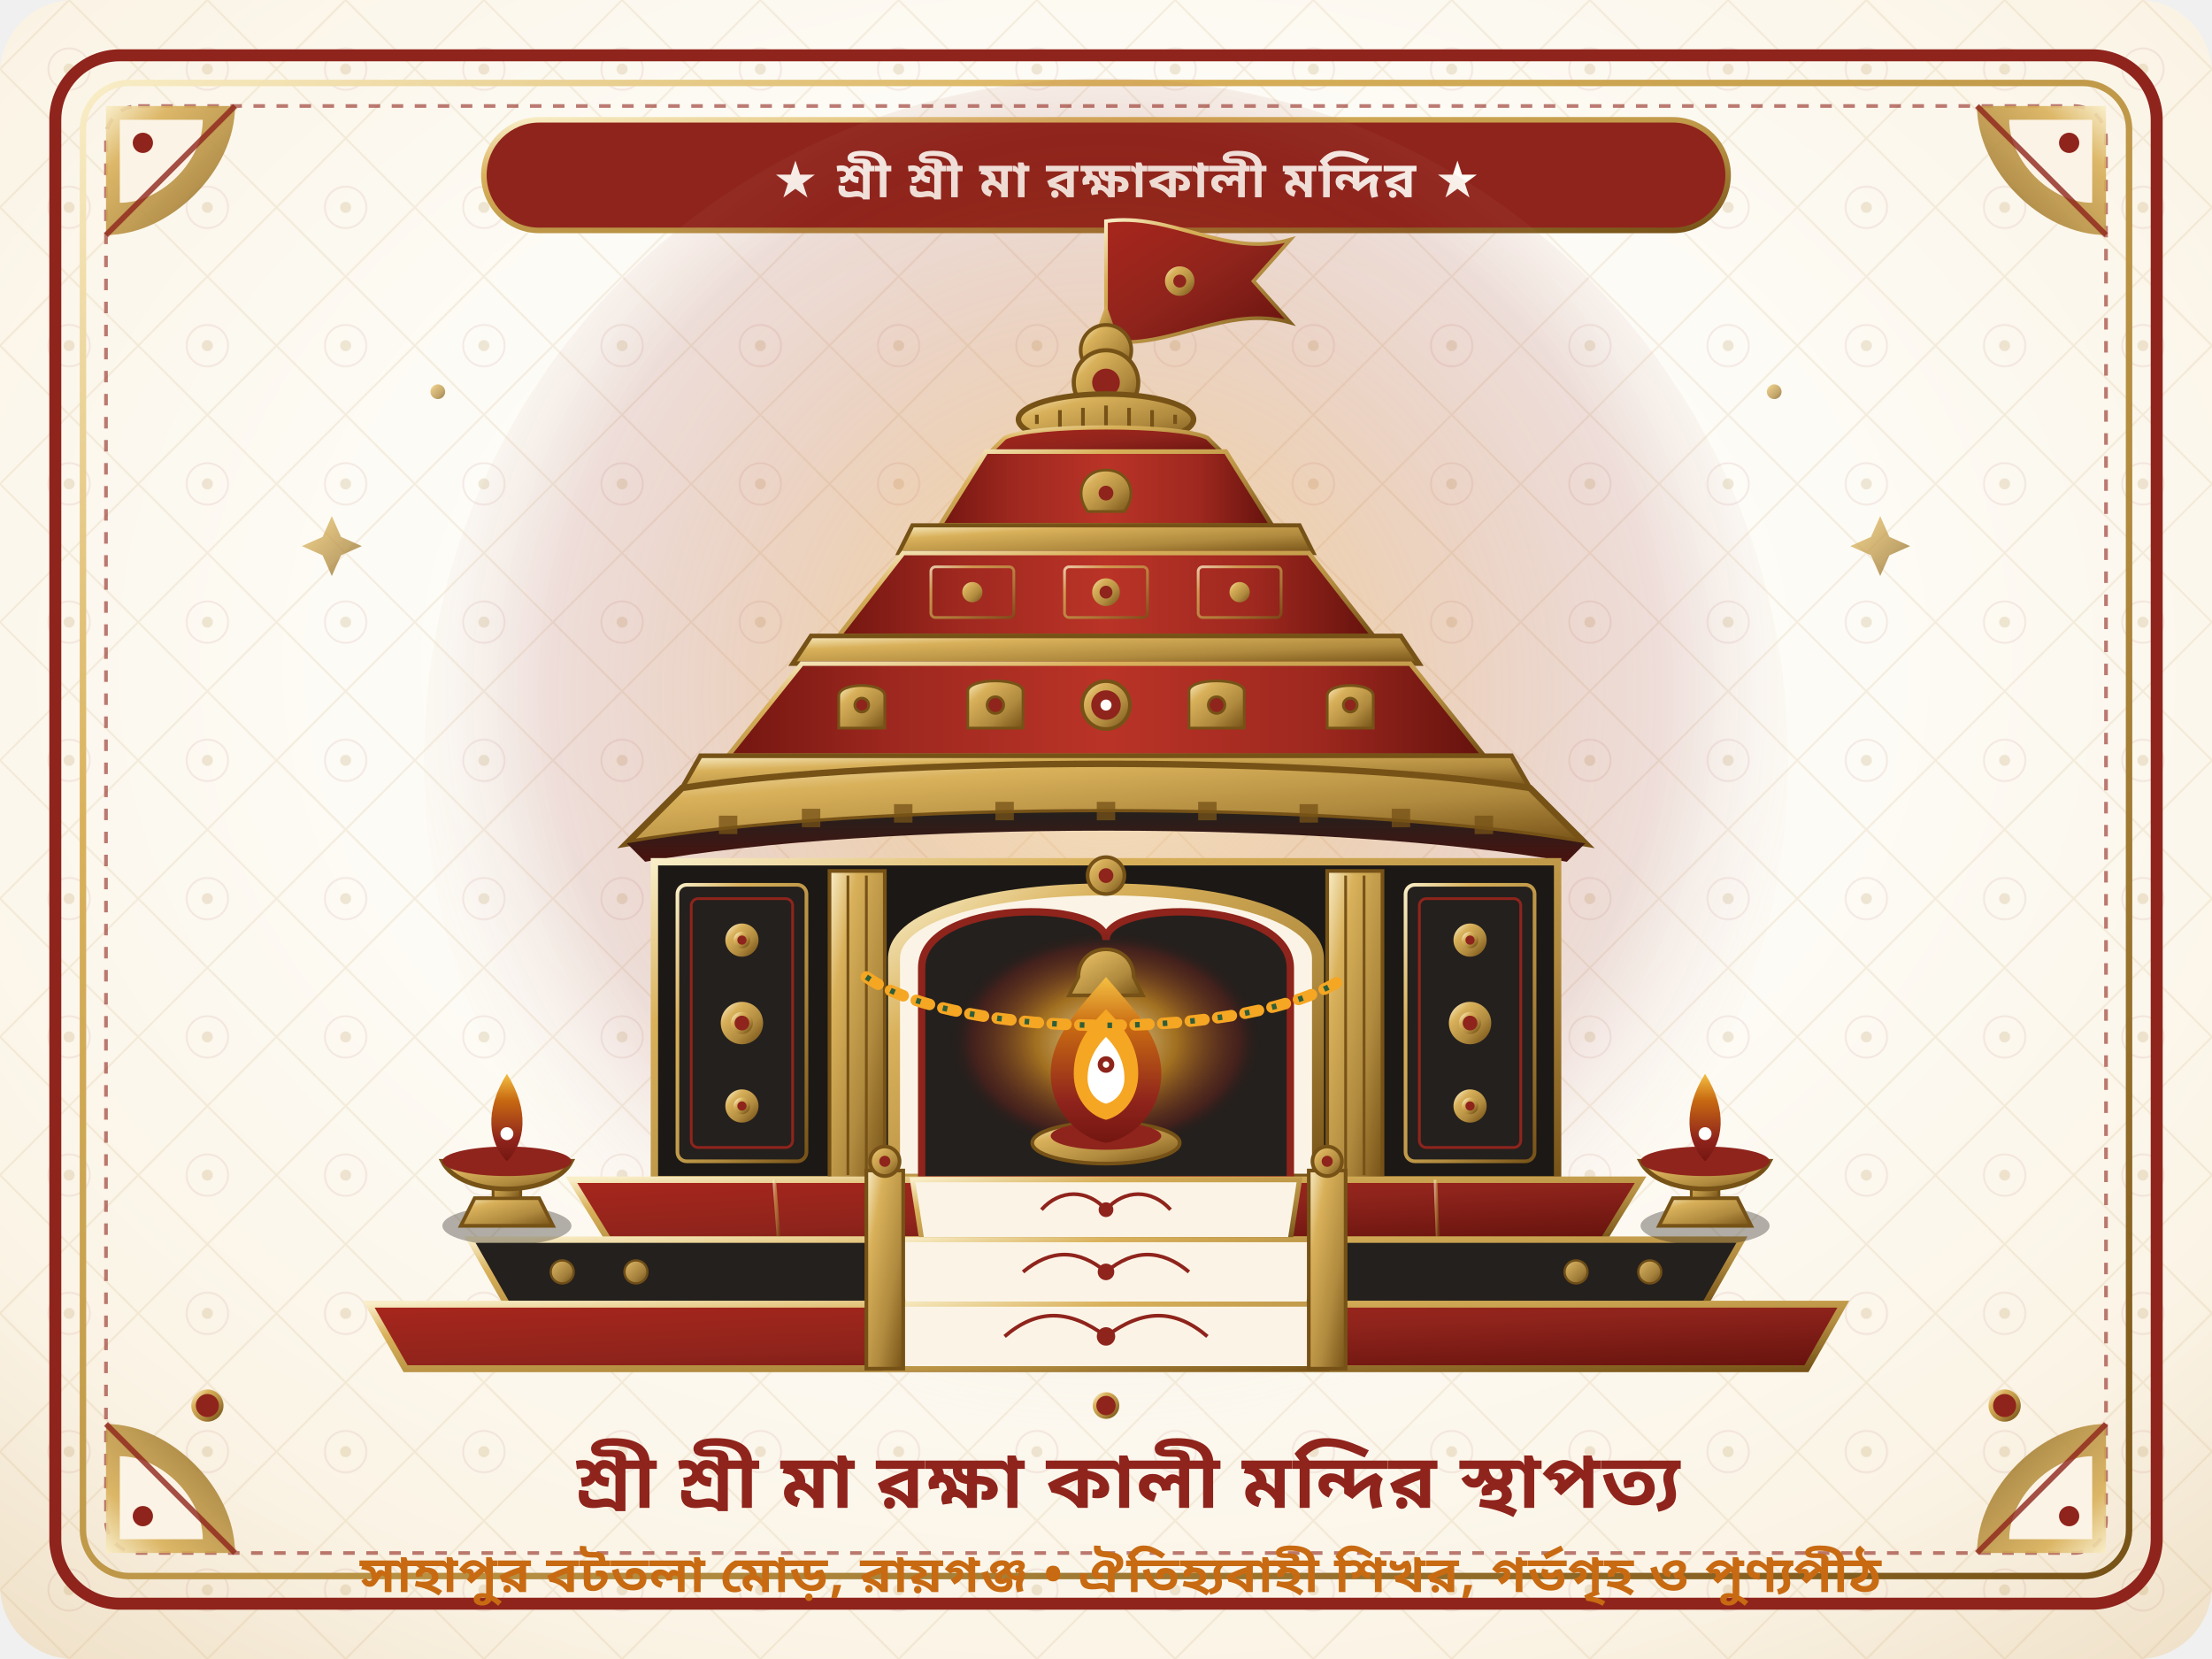
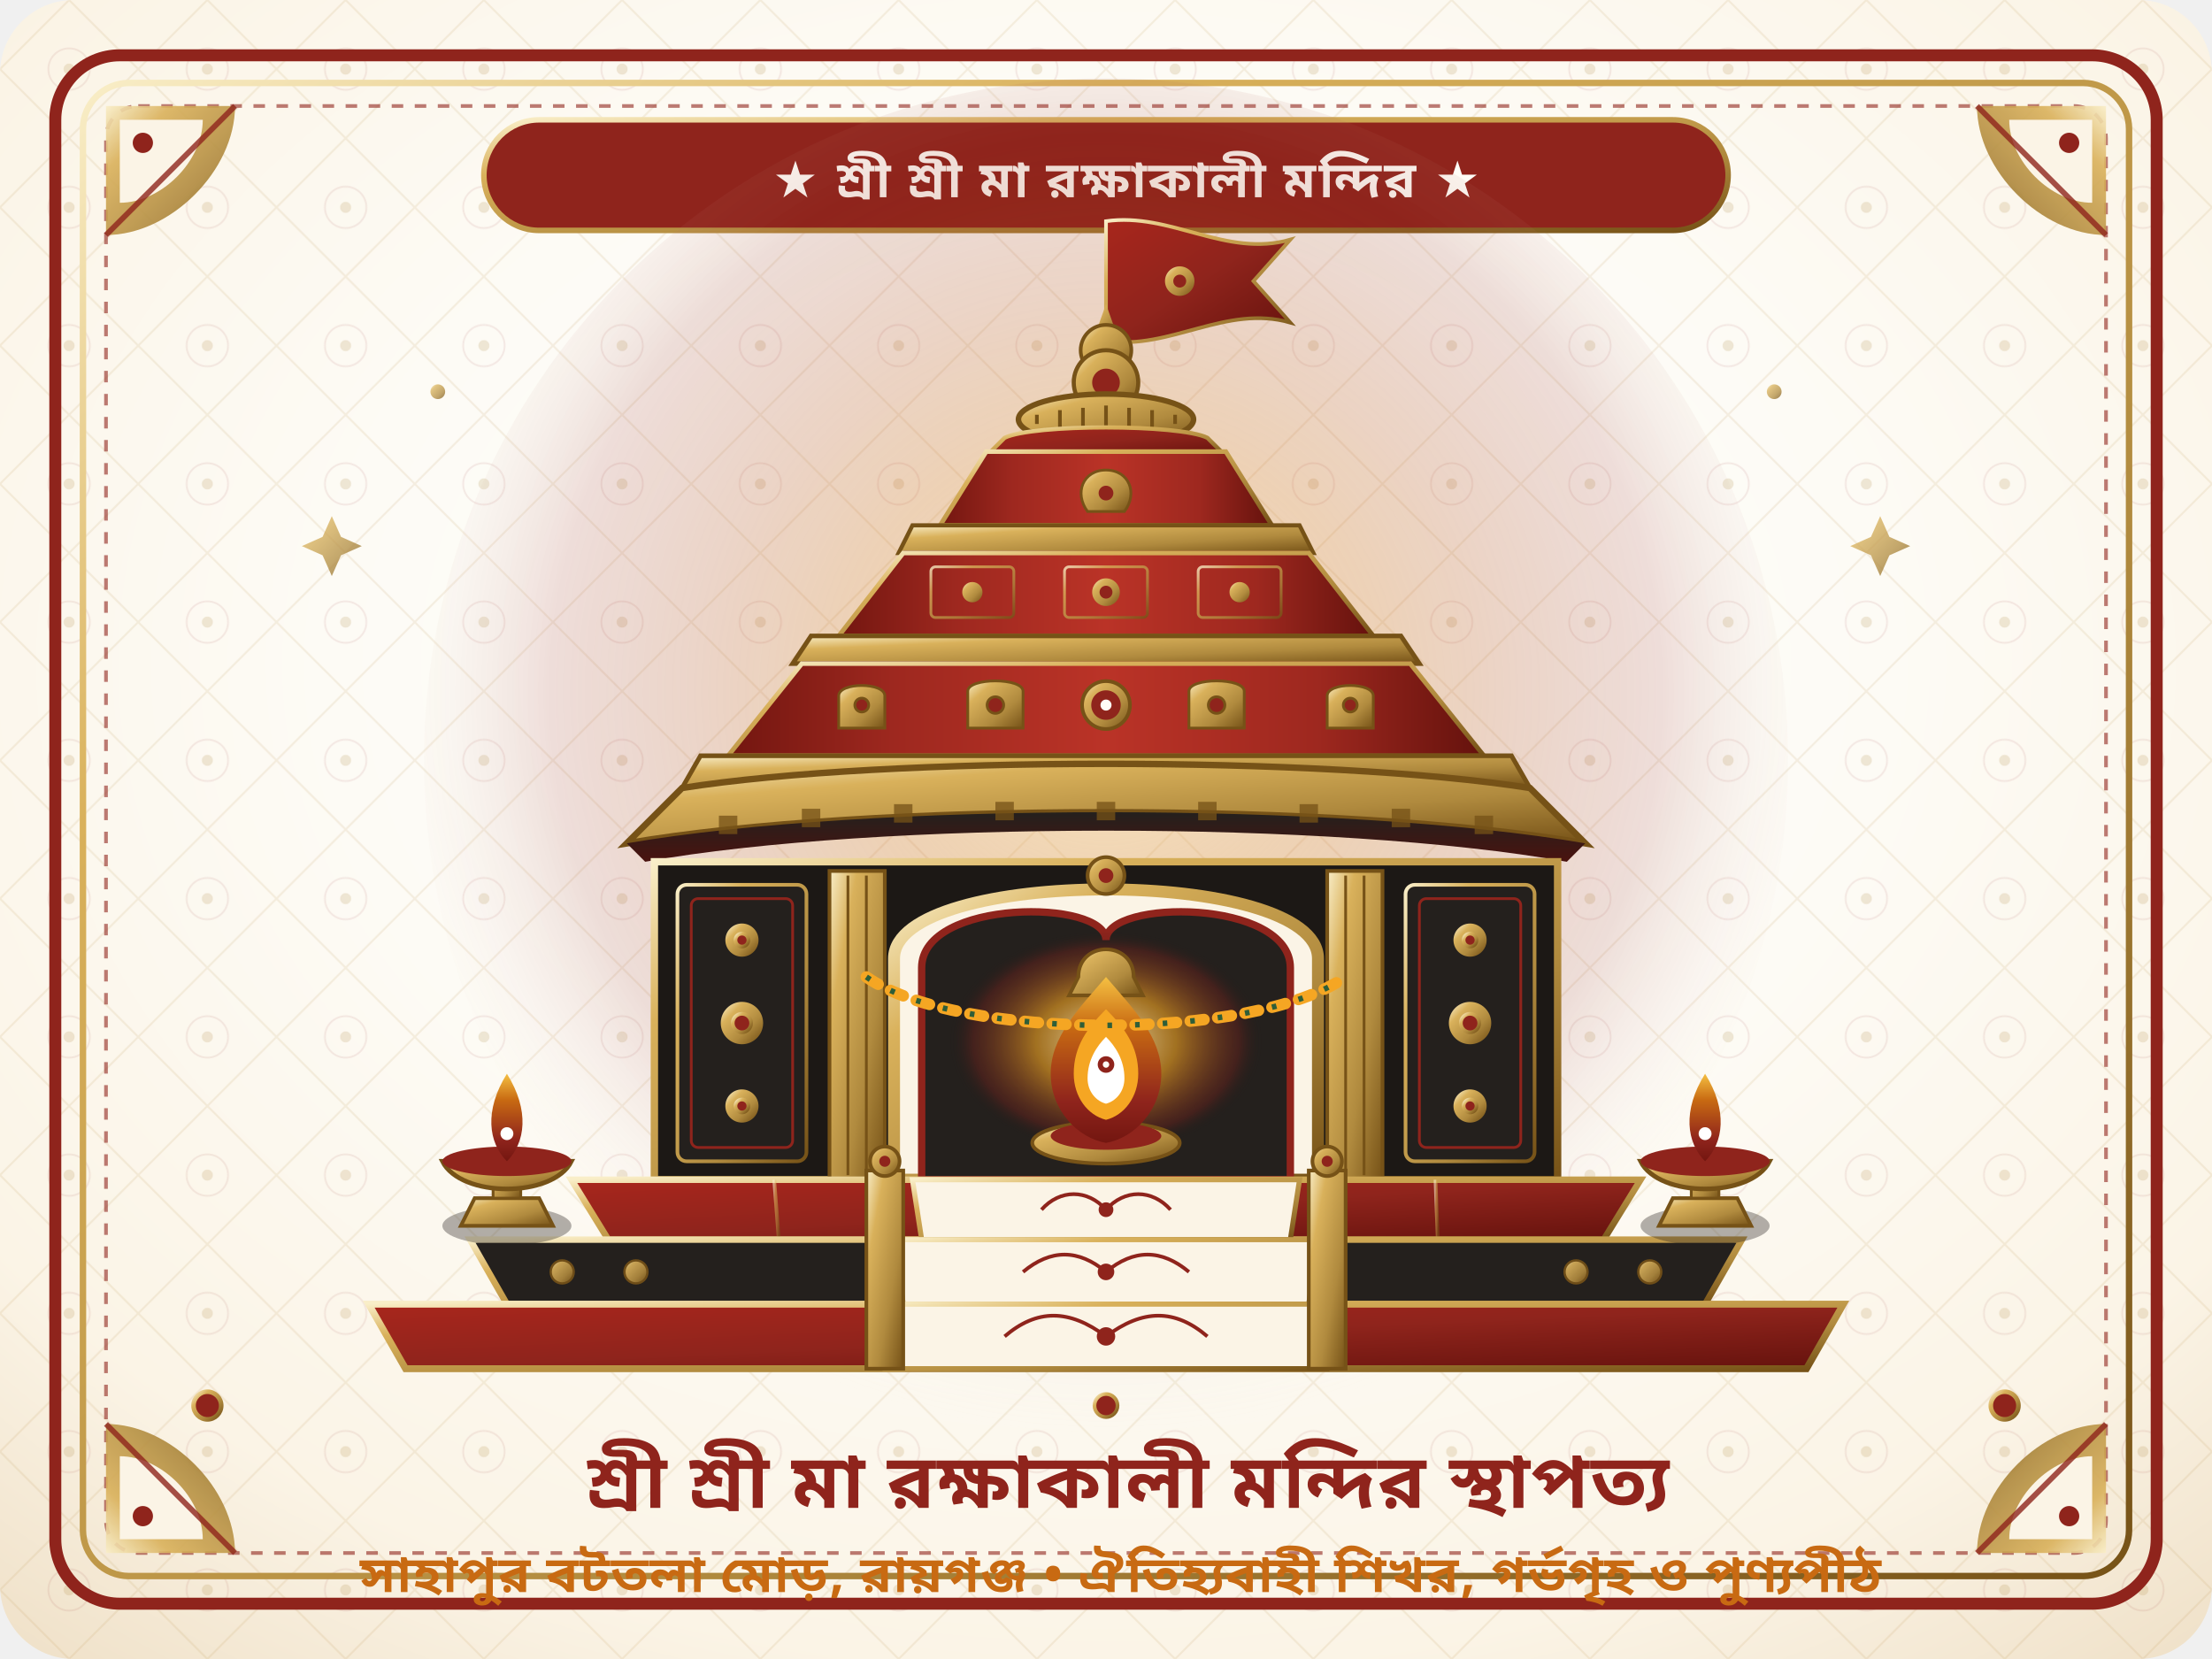
<svg xmlns="http://www.w3.org/2000/svg" xmlns:xlink="http://www.w3.org/1999/xlink" viewBox="0 0 480 360" width="480" height="360" fill="none" xml:space="preserve">
  <defs>
    <radialGradient id="tCanvasBg" cx="50%" cy="40%" r="78%">
      <stop offset="0%" stop-color="#FFFFFF" />
      <stop offset="45%" stop-color="#FDFBF5" />
      <stop offset="78%" stop-color="#FBF4E6" />
      <stop offset="100%" stop-color="#EFE0C7" />
    </radialGradient>
    <pattern id="tAlpanaTile" width="30" height="30" patternUnits="userSpaceOnUse">
      <path d="M 15 0 L 30 15 L 15 30 L 0 15 Z" fill="none" stroke="#B08A3E" stroke-width="0.45" stroke-opacity="0.12" />
      <circle cx="15" cy="15" r="4.5" fill="none" stroke="#8F241C" stroke-width="0.4" stroke-opacity="0.08" />
      <circle cx="15" cy="15" r="1.2" fill="#B08A3E" fill-opacity="0.18" />
    </pattern>
    <radialGradient id="tSanctumAura" cx="50%" cy="45%" r="55%">
      <stop offset="0%" stop-color="#FFDE8A" stop-opacity="0.5" />
      <stop offset="35%" stop-color="#C86A12" stop-opacity="0.3" />
      <stop offset="75%" stop-color="#8F241C" stop-opacity="0.14" />
      <stop offset="100%" stop-color="#FBF4E6" stop-opacity="0" />
    </radialGradient>
    <linearGradient id="tGoldGrad" x1="0%" y1="0%" x2="100%" y2="100%">
      <stop offset="0%" stop-color="#F9EEC8" />
      <stop offset="25%" stop-color="#D9B15B" />
      <stop offset="65%" stop-color="#B08A3E" />
      <stop offset="100%" stop-color="#765217" />
    </linearGradient>
    <linearGradient id="tCrimsonGrad" x1="0%" y1="0%" x2="100%" y2="100%">
      <stop offset="0%" stop-color="#A8261C" />
      <stop offset="50%" stop-color="#8F241C" />
      <stop offset="100%" stop-color="#65120D" />
    </linearGradient>
    <linearGradient id="tShikharaFace" x1="0%" y1="0%" x2="100%" y2="0%">
      <stop offset="0%" stop-color="#731610" />
      <stop offset="22%" stop-color="#9E281F" />
      <stop offset="50%" stop-color="#BA3327" />
      <stop offset="78%" stop-color="#9E281F" />
      <stop offset="100%" stop-color="#65120D" />
    </linearGradient>
    <linearGradient id="tEaveShadow" x1="0%" y1="0%" x2="0%" y2="100%">
      <stop offset="0%" stop-color="#24201D" />
      <stop offset="100%" stop-color="#4A130F" />
    </linearGradient>
    <radialGradient id="tGarbhaGlow" cx="50%" cy="50%" r="50%">
      <stop offset="0%" stop-color="#FFF5D6" stop-opacity="0.9" />
      <stop offset="45%" stop-color="#F5A623" stop-opacity="0.6" />
      <stop offset="85%" stop-color="#8F241C" stop-opacity="0.3" />
      <stop offset="100%" stop-color="#1C1815" stop-opacity="0" />
    </radialGradient>
    <linearGradient id="tFlameGrad" x1="0%" y1="100%" x2="0%" y2="0%">
      <stop offset="0%" stop-color="#731610" />
      <stop offset="25%" stop-color="#8F241C" />
      <stop offset="70%" stop-color="#C86A12" />
      <stop offset="100%" stop-color="#F5C042" />
    </linearGradient>
    <g id="tCornerFiligree">
      <path d="M 0,0 L 28,0 C 28,14 14,28 0,28 Z" fill="url(#tGoldGrad)" opacity="0.9" />
      <path d="M 3,3 L 21,3 C 21,12 12,21 3,21 Z" fill="#FBF4E6" />
      <circle cx="8" cy="8" r="2.2" fill="#8F241C" />
      <path d="M 0,28 L 28,0" stroke="#8F241C" stroke-width="1.2" opacity="0.8" />
    </g>
  </defs>
  <rect width="480" height="360" rx="16" fill="url(#tCanvasBg)" />
  <rect width="480" height="360" rx="16" fill="url(#tAlpanaTile)" />
  <rect x="12" y="12" width="456" height="336" rx="14" fill="none" stroke="#8F241C" stroke-width="2.6" />
  <rect x="18" y="18" width="444" height="324" rx="10" fill="none" stroke="url(#tGoldGrad)" stroke-width="1.4" />
  <rect x="23" y="23" width="434" height="314" rx="7" fill="none" stroke="#8F241C" stroke-width="0.8" stroke-dasharray="2.5 2.5" opacity="0.6" />
  <use xlink:href="#tCornerFiligree" x="23" y="23" />
  <use xlink:href="#tCornerFiligree" x="457" y="23" transform="rotate(90 457 23)" />
  <use xlink:href="#tCornerFiligree" x="457" y="337" transform="rotate(180 457 337)" />
  <use xlink:href="#tCornerFiligree" x="23" y="337" transform="rotate(270 23 337)" />
  <g transform="translate(240, 38)">
    <rect x="-135" y="-12" width="270" height="24" rx="12" fill="#8F241C" stroke="url(#tGoldGrad)" stroke-width="1.2" />
    <text x="0" y="1" text-anchor="middle" dominant-baseline="central" font-family="'Noto Sans Bengali', 'SolaimanLipi', 'Nirmala UI', sans-serif" font-size="11" font-weight="700" fill="#FFFDF7" letter-spacing="0.6" text-rendering="geometricPrecision">
      ★ শ্রী শ্রী মা রক্ষাকালী মন্দির ★
    </text>
  </g>
  <circle cx="240" cy="165" r="148" fill="url(#tSanctumAura)" />
  <g fill="url(#tGoldGrad)" opacity="0.75" aria-hidden="true">
    <path d="M 72,112 L 74,116.5 L 78.5,118.5 L 74,120.5 L 72,125 L 70,120.5 L 65.5,118.5 L 70,116.5 Z" />
    <path d="M 408,112 L 410,116.5 L 414.5,118.5 L 410,120.5 L 408,125 L 406,120.5 L 401.5,118.5 L 406,116.5 Z" />
    <circle cx="95" cy="85" r="1.6" />
    <circle cx="385" cy="85" r="1.6" />
  </g>
  <g id="templeFinial" transform="translate(240, 46)">
    <line x1="0" y1="0" x2="0" y2="34" stroke="url(#tGoldGrad)" stroke-width="2.5" stroke-linecap="round" />
    <path d="         M 0,2         C 14,0 26,10 40,6         L 32,15         L 40,24         C 26,20 14,30 0,28         Z       " fill="url(#tCrimsonGrad)" stroke="url(#tGoldGrad)" stroke-width="0.8" />
    <circle cx="16" cy="15" r="3.2" fill="url(#tGoldGrad)" />
    <circle cx="16" cy="15" r="1.4" fill="#8F241C" />
    <path d="M 0,20 L 2.5,27 L -2.5,27 Z" fill="url(#tGoldGrad)" />
    <circle cx="0" cy="30" r="5.5" fill="url(#tGoldGrad)" stroke="#765217" stroke-width="0.8" />
    <ellipse cx="0" cy="33.5" rx="3.8" ry="1.2" fill="#765217" />
    <circle cx="0" cy="37" r="7" fill="url(#tGoldGrad)" stroke="#765217" stroke-width="0.9" />
    <circle cx="0" cy="37" r="3" fill="#8F241C" />
    <ellipse cx="0" cy="45" rx="19" ry="5.5" fill="url(#tGoldGrad)" stroke="#765217" stroke-width="1.2" />
    <g stroke="#765217" stroke-width="0.8" fill="none">
      <line x1="-15" y1="44" x2="-15" y2="46" />
      <line x1="-10" y1="43" x2="-10" y2="47" />
      <line x1="-5" y1="42.5" x2="-5" y2="47.5" />
      <line x1="0" y1="42" x2="0" y2="48" />
      <line x1="5" y1="42.5" x2="5" y2="47.5" />
      <line x1="10" y1="43" x2="10" y2="47" />
      <line x1="15" y1="44" x2="15" y2="46" />
    </g>
    <path d="M -22,49 C -16,46 16,46 22,49 L 26,53 L -26,53 Z" fill="url(#tCrimsonGrad)" stroke="url(#tGoldGrad)" stroke-width="0.9" />
  </g>
  <g id="pidhaShikharaRoof">
    <polygon points="214,98 266,98 276,114 204,114" fill="url(#tShikharaFace)" stroke="url(#tGoldGrad)" stroke-width="1" />
    <path d="M 240,102 C 235,102 233,107 236,111 L 244,111 C 247,107 245,102 240,102 Z" fill="url(#tGoldGrad)" stroke="#765217" stroke-width="0.6" />
    <circle cx="240" cy="107" r="1.6" fill="#8F241C" />
    <path d="M 198,114 L 282,114 L 285,120 L 195,120 Z" fill="url(#tGoldGrad)" stroke="#765217" stroke-width="0.9" />
    <line x1="196" y1="120" x2="284" y2="120" stroke="#65120D" stroke-width="1" />
    <polygon points="196,120 284,120 298,138 182,138" fill="url(#tShikharaFace)" stroke="url(#tGoldGrad)" stroke-width="1" />
    <g stroke="url(#tGoldGrad)" stroke-width="0.6" fill="none" opacity="0.8">
      <rect x="202" y="123" width="18" height="11" rx="1" />
      <rect x="231" y="123" width="18" height="11" rx="1" />
      <rect x="260" y="123" width="18" height="11" rx="1" />
    </g>
    <circle cx="240" cy="128.5" r="3" fill="url(#tGoldGrad)" />
    <circle cx="240" cy="128.5" r="1.4" fill="#8F241C" />
    <circle cx="211" cy="128.5" r="2.2" fill="url(#tGoldGrad)" />
    <circle cx="269" cy="128.5" r="2.2" fill="url(#tGoldGrad)" />
    <path d="M 176,138 L 304,138 L 308,144 L 172,144 Z" fill="url(#tGoldGrad)" stroke="#765217" stroke-width="1" />
    <line x1="174" y1="144" x2="306" y2="144" stroke="#65120D" stroke-width="1" />
    <polygon points="174,144 306,144 322,164 158,164" fill="url(#tShikharaFace)" stroke="url(#tGoldGrad)" stroke-width="1" />
    <g fill="url(#tGoldGrad)" stroke="#765217" stroke-width="0.6">
      <path d="M 182,158 V 151 C 182,148 192,148 192,151 V 158 Z" />
      <circle cx="187" cy="153" r="1.5" fill="#8F241C" />
      <path d="M 210,158 V 150 C 210,147 222,147 222,150 V 158 Z" />
      <circle cx="216" cy="153" r="1.8" fill="#8F241C" />
      <path d="M 258,158 V 150 C 258,147 270,147 270,150 V 158 Z" />
      <circle cx="264" cy="153" r="1.8" fill="#8F241C" />
      <path d="M 288,158 V 151 C 288,148 298,148 298,151 V 158 Z" />
      <circle cx="293" cy="153" r="1.5" fill="#8F241C" />
    </g>
    <circle cx="240" cy="153" r="5.2" fill="url(#tGoldGrad)" stroke="#765217" stroke-width="0.8" />
    <circle cx="240" cy="153" r="3.2" fill="#8F241C" />
    <circle cx="240" cy="153" r="1.2" fill="#FFFDF7" />
    <path d="M 152,164 L 328,164 L 332,171 L 148,171 Z" fill="url(#tGoldGrad)" stroke="#765217" stroke-width="1" />
    <line x1="150" y1="171" x2="330" y2="171" stroke="#65120D" stroke-width="1.2" />
    <path d="         M 148,171         C 192,164 288,164 332,171         L 344,183         C 292,174 188,174 136,183         Z       " fill="url(#tGoldGrad)" stroke="#765217" stroke-width="1.4" />
    <path d="         M 136,183         C 188,174 292,174 344,183         L 340,187         C 290,178 190,178 140,187         Z       " fill="url(#tEaveShadow)" />
    <g fill="#765217" opacity="0.75">
      <rect x="156" y="177" width="4" height="4" />
      <rect x="174" y="175.5" width="4" height="4" />
      <rect x="194" y="174.5" width="4" height="4" />
      <rect x="216" y="174" width="4" height="4" />
      <rect x="238" y="174" width="4" height="4" />
      <rect x="260" y="174" width="4" height="4" />
      <rect x="282" y="174.5" width="4" height="4" />
      <rect x="302" y="175.5" width="4" height="4" />
      <rect x="320" y="177" width="4" height="4" />
    </g>
  </g>
  <g id="garbhagrihaFacade">
    <rect x="142" y="187" width="196" height="69" fill="#1C1815" stroke="url(#tGoldGrad)" stroke-width="1.6" />
    <g stroke="url(#tGoldGrad)" stroke-width="0.8" fill="none">
      <rect x="147" y="192" width="28" height="60" rx="2" fill="#24201D" />
      <rect x="150" y="195" width="22" height="54" rx="1.5" stroke="#8F241C" stroke-width="0.6" />
      <circle cx="161" cy="204" r="3.2" fill="url(#tGoldGrad)" />
      <circle cx="161" cy="204" r="1.4" fill="#8F241C" />
      <circle cx="161" cy="222" r="4.2" fill="url(#tGoldGrad)" />
      <circle cx="161" cy="222" r="2" fill="#8F241C" />
      <circle cx="161" cy="240" r="3.2" fill="url(#tGoldGrad)" />
      <circle cx="161" cy="240" r="1.4" fill="#8F241C" />
    </g>
    <g stroke="url(#tGoldGrad)" stroke-width="0.8" fill="none">
      <rect x="305" y="192" width="28" height="60" rx="2" fill="#24201D" />
      <rect x="308" y="195" width="22" height="54" rx="1.5" stroke="#8F241C" stroke-width="0.6" />
      <circle cx="319" cy="204" r="3.2" fill="url(#tGoldGrad)" />
      <circle cx="319" cy="204" r="1.4" fill="#8F241C" />
      <circle cx="319" cy="222" r="4.2" fill="url(#tGoldGrad)" />
      <circle cx="319" cy="222" r="2" fill="#8F241C" />
      <circle cx="319" cy="240" r="3.2" fill="url(#tGoldGrad)" />
      <circle cx="319" cy="240" r="1.4" fill="#8F241C" />
    </g>
    <rect x="180" y="189" width="12" height="67" fill="url(#tGoldGrad)" stroke="#765217" stroke-width="0.8" />
    <line x1="184" y1="190" x2="184" y2="255" stroke="#765217" stroke-width="0.6" />
    <line x1="188" y1="190" x2="188" y2="255" stroke="#765217" stroke-width="0.6" />
    <rect x="288" y="189" width="12" height="67" fill="url(#tGoldGrad)" stroke="#765217" stroke-width="0.8" />
    <line x1="292" y1="190" x2="292" y2="255" stroke="#765217" stroke-width="0.6" />
    <line x1="296" y1="190" x2="296" y2="255" stroke="#765217" stroke-width="0.6" />
    <path d="         M 194,256         V 208         C 194,188 286,188 286,208         V 256         Z       " fill="#FBF4E6" stroke="url(#tGoldGrad)" stroke-width="2.6" />
    <path d="         M 200,256         V 210         C 200,195 240,195 240,204         C 240,195 280,195 280,210         V 256         Z       " fill="#24201D" stroke="#8F241C" stroke-width="1.6" />
    <ellipse cx="240" cy="226" rx="34" ry="24" fill="url(#tGarbhaGlow)" />
    <line x1="240" y1="192" x2="240" y2="204" stroke="url(#tGoldGrad)" stroke-width="1.6" />
    <path d="M 234,212 C 234,204 246,204 246,212 L 248,216 L 232,216 Z" fill="url(#tGoldGrad)" stroke="#765217" stroke-width="0.8" />
    <circle cx="240" cy="218" r="1.8" fill="#8F241C" />
    <g id="sanctumFlamePresence" transform="translate(240, 230)">
      <ellipse cx="0" cy="18" rx="16" ry="4.5" fill="url(#tGoldGrad)" stroke="#765217" stroke-width="0.8" />
      <ellipse cx="0" cy="16.5" rx="12" ry="3" fill="#8F241C" />
      <path d="           M 0,-18           C 6,-11 12,-5 12,3           C 12,11 6,17 0,18           C -6,17 -12,11 -12,3           C -12,-5 -6,-11 0,-18           Z         " fill="url(#tFlameGrad)" />
      <path d="           M 0,-11           C 4,-7 7,-3 7,3           C 7,8 4,12 0,13           C -4,12 -7,8 -7,3           C -7,-3 -4,-7 0,-11           Z         " fill="#F5A623" />
      <path d="           M 0,-5           C 2,-3 4,0 4,4           C 4,7 2,9 0,9.5           C -2,9 -4,7 -4,4           C -4,0 -2,-3 0,-5           Z         " fill="#FFFFFF" />
      <circle cx="0" cy="1" r="1.8" fill="#8F241C" />
      <circle cx="0" cy="1" r="0.7" fill="#FFFDF7" />
    </g>
    <circle cx="240" cy="190" r="4" fill="url(#tGoldGrad)" stroke="#765217" stroke-width="0.8" />
    <circle cx="240" cy="190" r="1.6" fill="#8F241C" />
    <path d="         M 188,212         C 208,226 272,226 292,212       " stroke="#F5A623" stroke-width="2.5" stroke-dasharray="3 3" fill="none" stroke-linecap="round" />
    <path d="         M 188,212         C 208,226 272,226 292,212       " stroke="#2F5E38" stroke-width="1.2" stroke-dasharray="1 5" fill="none" />
  </g>
  <g id="templeJagatiPlinth">
    <path d="         M 124,256         L 356,256         L 348,269         L 132,269         Z       " fill="url(#tCrimsonGrad)" stroke="url(#tGoldGrad)" stroke-width="1.4" />
    <g stroke="url(#tGoldGrad)" stroke-width="0.8" opacity="0.6">
      <line x1="168" y1="256" x2="169" y2="269" />
      <line x1="210" y1="256" x2="210.5" y2="269" />
      <line x1="269.5" y1="256" x2="270" y2="269" />
      <line x1="311.5" y1="256" x2="312" y2="269" />
    </g>
    <path d="         M 102,269         L 378,269         L 370,283         L 110,283         Z       " fill="#24201D" stroke="url(#tGoldGrad)" stroke-width="1.4" />
    <g fill="url(#tGoldGrad)" stroke="#765217" stroke-width="0.5" opacity="0.9">
      <circle cx="122" cy="276" r="2.5" />
      <circle cx="138" cy="276" r="2.5" />
      <circle cx="342" cy="276" r="2.5" />
      <circle cx="358" cy="276" r="2.5" />
    </g>
    <path d="         M 80,283         L 400,283         L 392,297         L 88,297         Z       " fill="url(#tCrimsonGrad)" stroke="url(#tGoldGrad)" stroke-width="1.5" />
    <path d="M 198,256 L 282,256 L 280,269 L 200,269 Z" fill="#FBF4E6" stroke="url(#tGoldGrad)" stroke-width="1.1" />
    <path d="M 194,269 L 286,269 L 284,283 L 196,283 Z" fill="#FBF4E6" stroke="url(#tGoldGrad)" stroke-width="1.1" />
    <path d="M 190,283 L 290,283 L 288,297 L 192,297 Z" fill="#FBF4E6" stroke="url(#tGoldGrad)" stroke-width="1.1" />
    <g stroke="#8F241C" stroke-width="0.8" fill="none">
      <path d="M 226,262.5 C 230,258 236,258 240,262.5 C 244,258 250,258 254,262.5" />
      <circle cx="240" cy="262.5" r="1.2" fill="#8F241C" />
      <path d="M 222,276 C 228,271 234,271 240,276 C 246,271 252,271 258,276" />
      <circle cx="240" cy="276" r="1.4" fill="#8F241C" />
      <path d="M 218,290 C 225,284 232,284 240,290 C 248,284 255,284 262,290" />
      <circle cx="240" cy="290" r="1.6" fill="#8F241C" />
    </g>
    <rect x="188" y="254" width="8" height="43" fill="url(#tGoldGrad)" stroke="#765217" stroke-width="0.8" />
    <circle cx="192" cy="252" r="3.2" fill="url(#tGoldGrad)" stroke="#765217" stroke-width="0.8" />
    <circle cx="192" cy="252" r="1.2" fill="#8F241C" />
    <rect x="284" y="254" width="8" height="43" fill="url(#tGoldGrad)" stroke="#765217" stroke-width="0.8" />
    <circle cx="288" cy="252" r="3.2" fill="url(#tGoldGrad)" stroke="#765217" stroke-width="0.8" />
    <circle cx="288" cy="252" r="1.2" fill="#8F241C" />
    <g transform="translate(110, 248)">
      <ellipse cx="0" cy="18" rx="14" ry="4.2" fill="#24201D" opacity="0.35" />
      <path d="M -10,18 L 10,18 L 7,12 L -7,12 Z" fill="url(#tGoldGrad)" stroke="#765217" stroke-width="0.8" />
      <rect x="-3" y="4" width="6" height="8" fill="url(#tGoldGrad)" stroke="#765217" stroke-width="0.6" />
      <path d="M -14,4 C -10,12 10,12 14,4 Z" fill="url(#tGoldGrad)" stroke="#765217" stroke-width="1" />
      <ellipse cx="0" cy="4" rx="14" ry="3.2" fill="#8F241C" />
      <path d="M 0,4 C -4,0 -5,-7 0,-15 C 5,-7 4,0 0,4 Z" fill="url(#tFlameGrad)" />
      <circle cx="0" cy="-2" r="1.4" fill="#FFFFFF" />
    </g>
    <g transform="translate(370, 248)">
      <ellipse cx="0" cy="18" rx="14" ry="4.2" fill="#24201D" opacity="0.35" />
      <path d="M -10,18 L 10,18 L 7,12 L -7,12 Z" fill="url(#tGoldGrad)" stroke="#765217" stroke-width="0.8" />
      <rect x="-3" y="4" width="6" height="8" fill="url(#tGoldGrad)" stroke="#765217" stroke-width="0.6" />
      <path d="M -14,4 C -10,12 10,12 14,4 Z" fill="url(#tGoldGrad)" stroke="#765217" stroke-width="1" />
      <ellipse cx="0" cy="4" rx="14" ry="3.2" fill="#8F241C" />
      <path d="M 0,4 C -4,0 -5,-7 0,-15 C 5,-7 4,0 0,4 Z" fill="url(#tFlameGrad)" />
      <circle cx="0" cy="-2" r="1.4" fill="#FFFFFF" />
    </g>
  </g>
  <line x1="45" y1="305" x2="435" y2="305" stroke="url(#tGoldGrad)" stroke-width="1.6" stroke-linecap="round" />
  <circle cx="45" cy="305" r="3" fill="#8F241C" stroke="url(#tGoldGrad)" stroke-width="1" />
  <circle cx="435" cy="305" r="3" fill="#8F241C" stroke="url(#tGoldGrad)" stroke-width="1" />
  <circle cx="240" cy="305" r="2.5" fill="#8F241C" stroke="url(#tGoldGrad)" stroke-width="0.8" />
  <text x="240" y="323" text-anchor="middle" dominant-baseline="central" font-family="'Noto Sans Bengali', 'SolaimanLipi', 'Nirmala UI', sans-serif" font-size="16.5" font-weight="700" fill="#8F241C" letter-spacing="0.4" text-rendering="geometricPrecision">
-     শ্রী শ্রী মা রক্ষা কালী মন্দির স্থাপত্য
+     শ্রী শ্রী মা রক্ষাকালী মন্দির স্থাপত্য
  </text>
  <text x="240" y="341" text-anchor="middle" dominant-baseline="central" font-family="'Noto Sans Bengali', 'SolaimanLipi', 'Nirmala UI', sans-serif" font-size="11" font-weight="600" fill="#C86A12" letter-spacing="0.3" text-rendering="geometricPrecision">
    সাহাপুর বটতলা মোড়, রায়গঞ্জ • ঐতিহ্যবাহী শিখর, গর্ভগৃহ ও পুণ্যপীঠ
  </text>
</svg>
